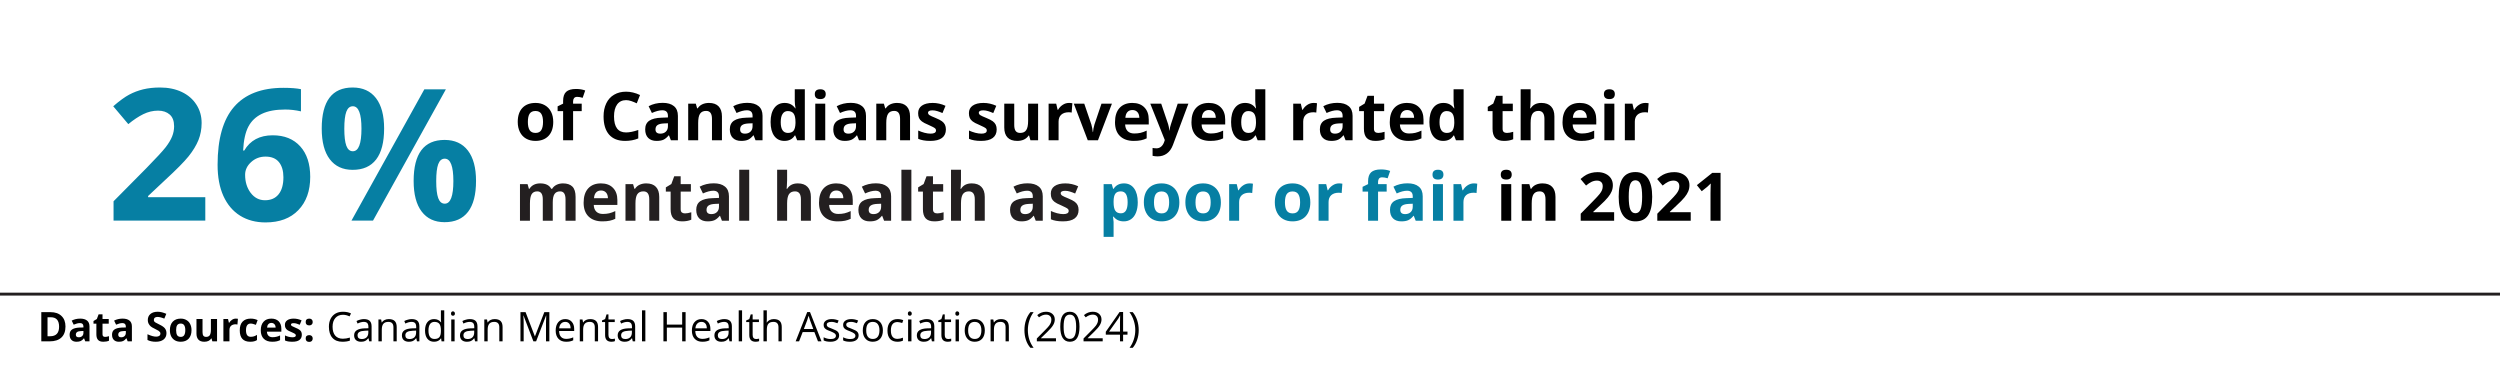
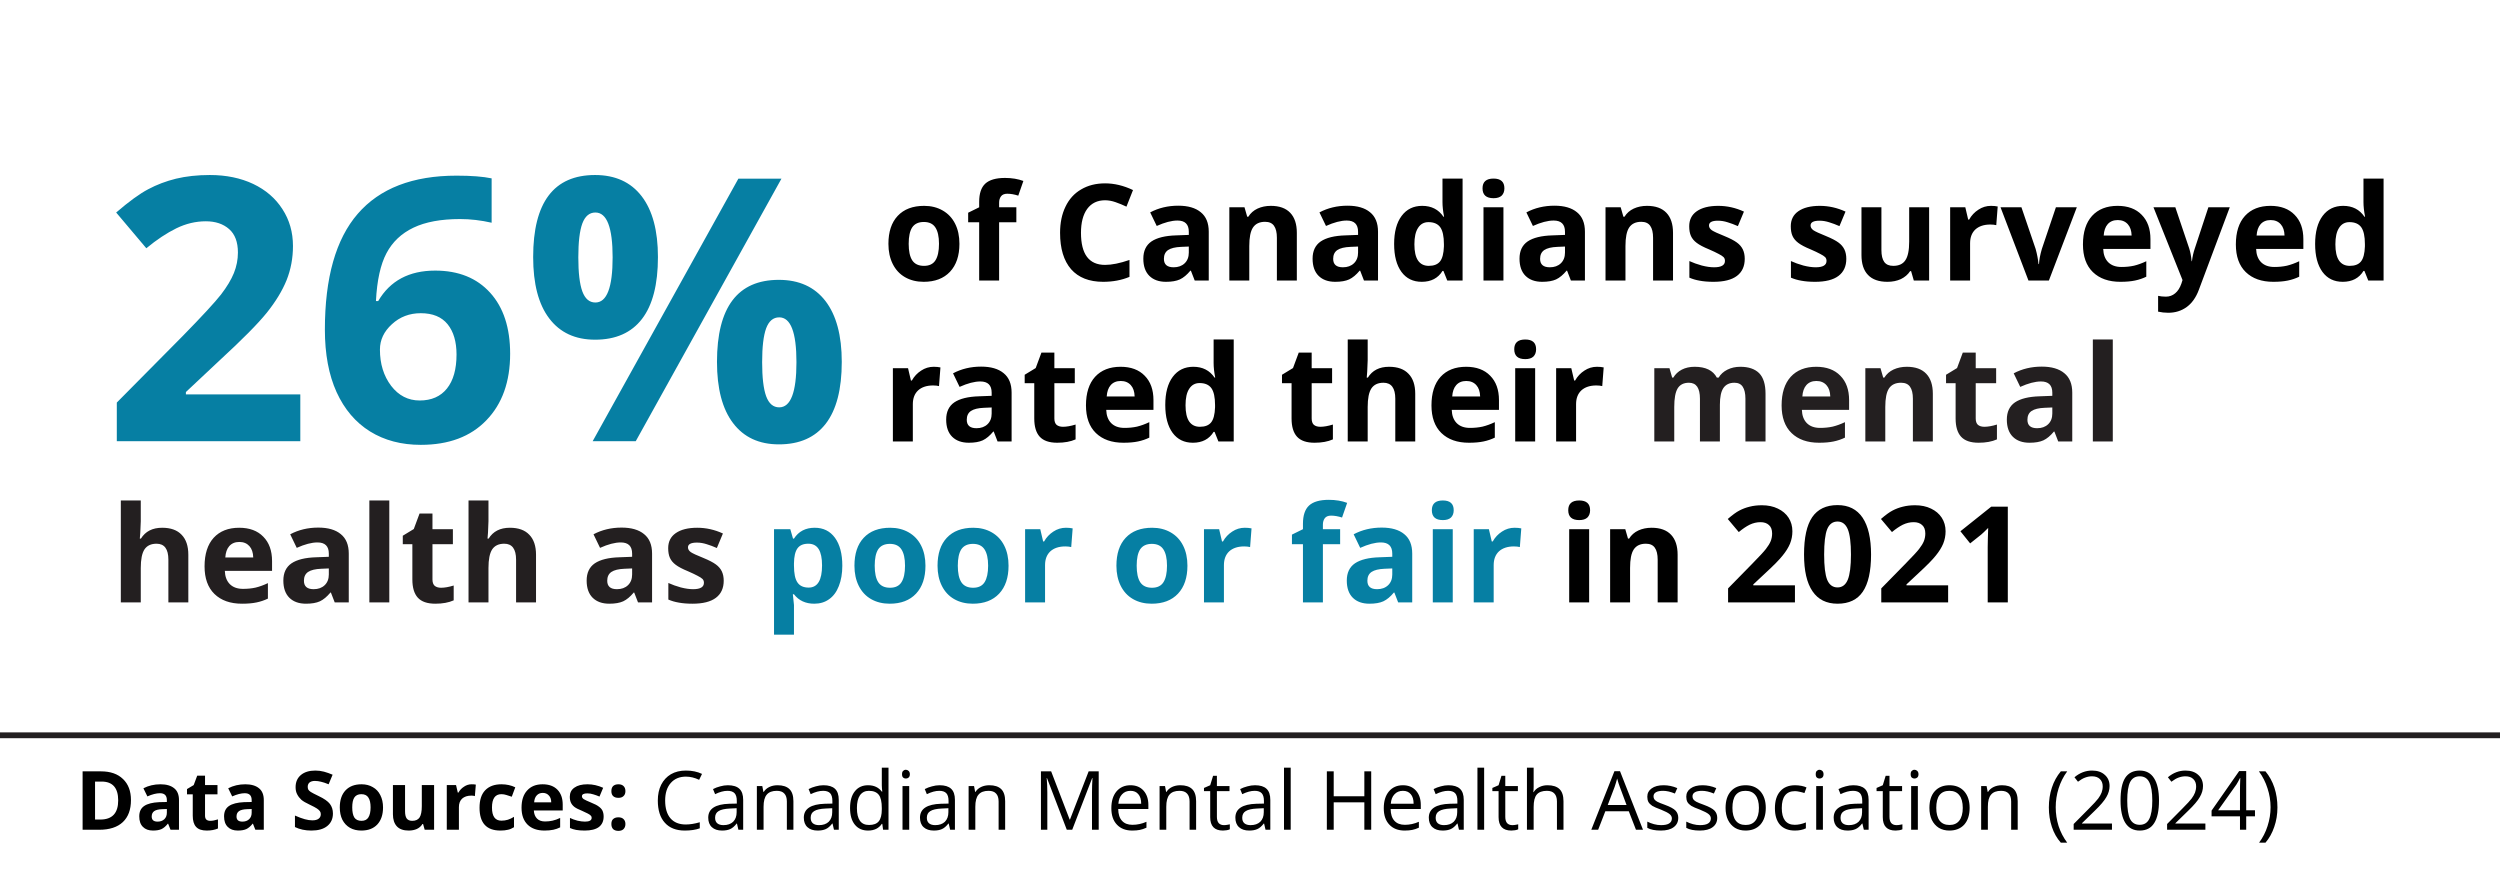
- <svg xmlns="http://www.w3.org/2000/svg" id="Layer_1" data-name="Layer 1" viewBox="0 0 489.6 72">
-   <text transform="translate(100.8 27.47)" font-family="OpenSans-Bold, 'Open Sans'" font-size="13.14" font-weight="700">
-     <tspan x="0" y="0">of Canadians surveyed rated their</tspan>
-     <tspan x="0" y="15.76" fill="#231f20">mental health as</tspan>
-     <tspan x="110.89" y="15.76"> </tspan>
-     <tspan x="114.3" y="15.76" fill="#067fa3">poor or fair</tspan>
-     <tspan x="188.76" y="15.76" xml:space="preserve"> in 2021</tspan>
+ <svg xmlns="http://www.w3.org/2000/svg" id="Layer_1" data-name="Layer 1" viewBox="0 0 244.8 86.4">
+   <text transform="translate(86.4 27.47)" font-family="OpenSans-Bold, 'Open Sans'" font-size="13.14" font-weight="700">
+     <tspan x="0" y="0">of Canadians surveyed </tspan>
+     <tspan x="0" y="15.76">rated their </tspan>
+     <tspan x="74.56" y="15.76" fill="#231f20" letter-spacing="0em">mental</tspan>
  </text>
-   <text transform="translate(20.8 43.2)" fill="#067fa3" font-family="OpenSans-Bold, 'Open Sans'" font-size="36" font-weight="700">
+   <text transform="translate(10 43.2)" fill="#067fa3" font-family="OpenSans-Bold, 'Open Sans'" font-size="36" font-weight="700">
    <tspan x="0" y="0">26%</tspan>
  </text>
-   <path id="path37" d="M0,57.6h489.6" fill="none" stroke="#231f20" stroke-miterlimit="3" stroke-width=".57" />
-   <text transform="translate(7.37 66.85)" font-size="8">
+   <path id="path37" d="M0,72h489.6" fill="none" stroke="#231f20" stroke-miterlimit="3" stroke-width=".57" />
+   <text transform="translate(7.37 81.25)" font-size="8">
    <tspan x="0" y="0" font-family="OpenSans-Bold, 'Open Sans'" font-weight="700">Data Sources:</tspan>
    <tspan x="54.48" y="0" xml:space="preserve" font-family="OpenSans, 'Open Sans'"> Canadian Mental Health Association (2024)</tspan>
  </text>
+   <text transform="translate(10.8 58.99)" font-family="OpenSans-Bold, 'Open Sans'" font-size="13.14" font-weight="700">
+     <tspan x="0" y="0" fill="#231f20">health as</tspan>
+     <tspan x="60.54" y="0"> </tspan>
+     <tspan x="63.96" y="0" fill="#067fa3" letter-spacing="0em">poor or fair</tspan>
+     <tspan x="138.41" y="0" xml:space="preserve"> in 2021</tspan>
+   </text>
</svg>
